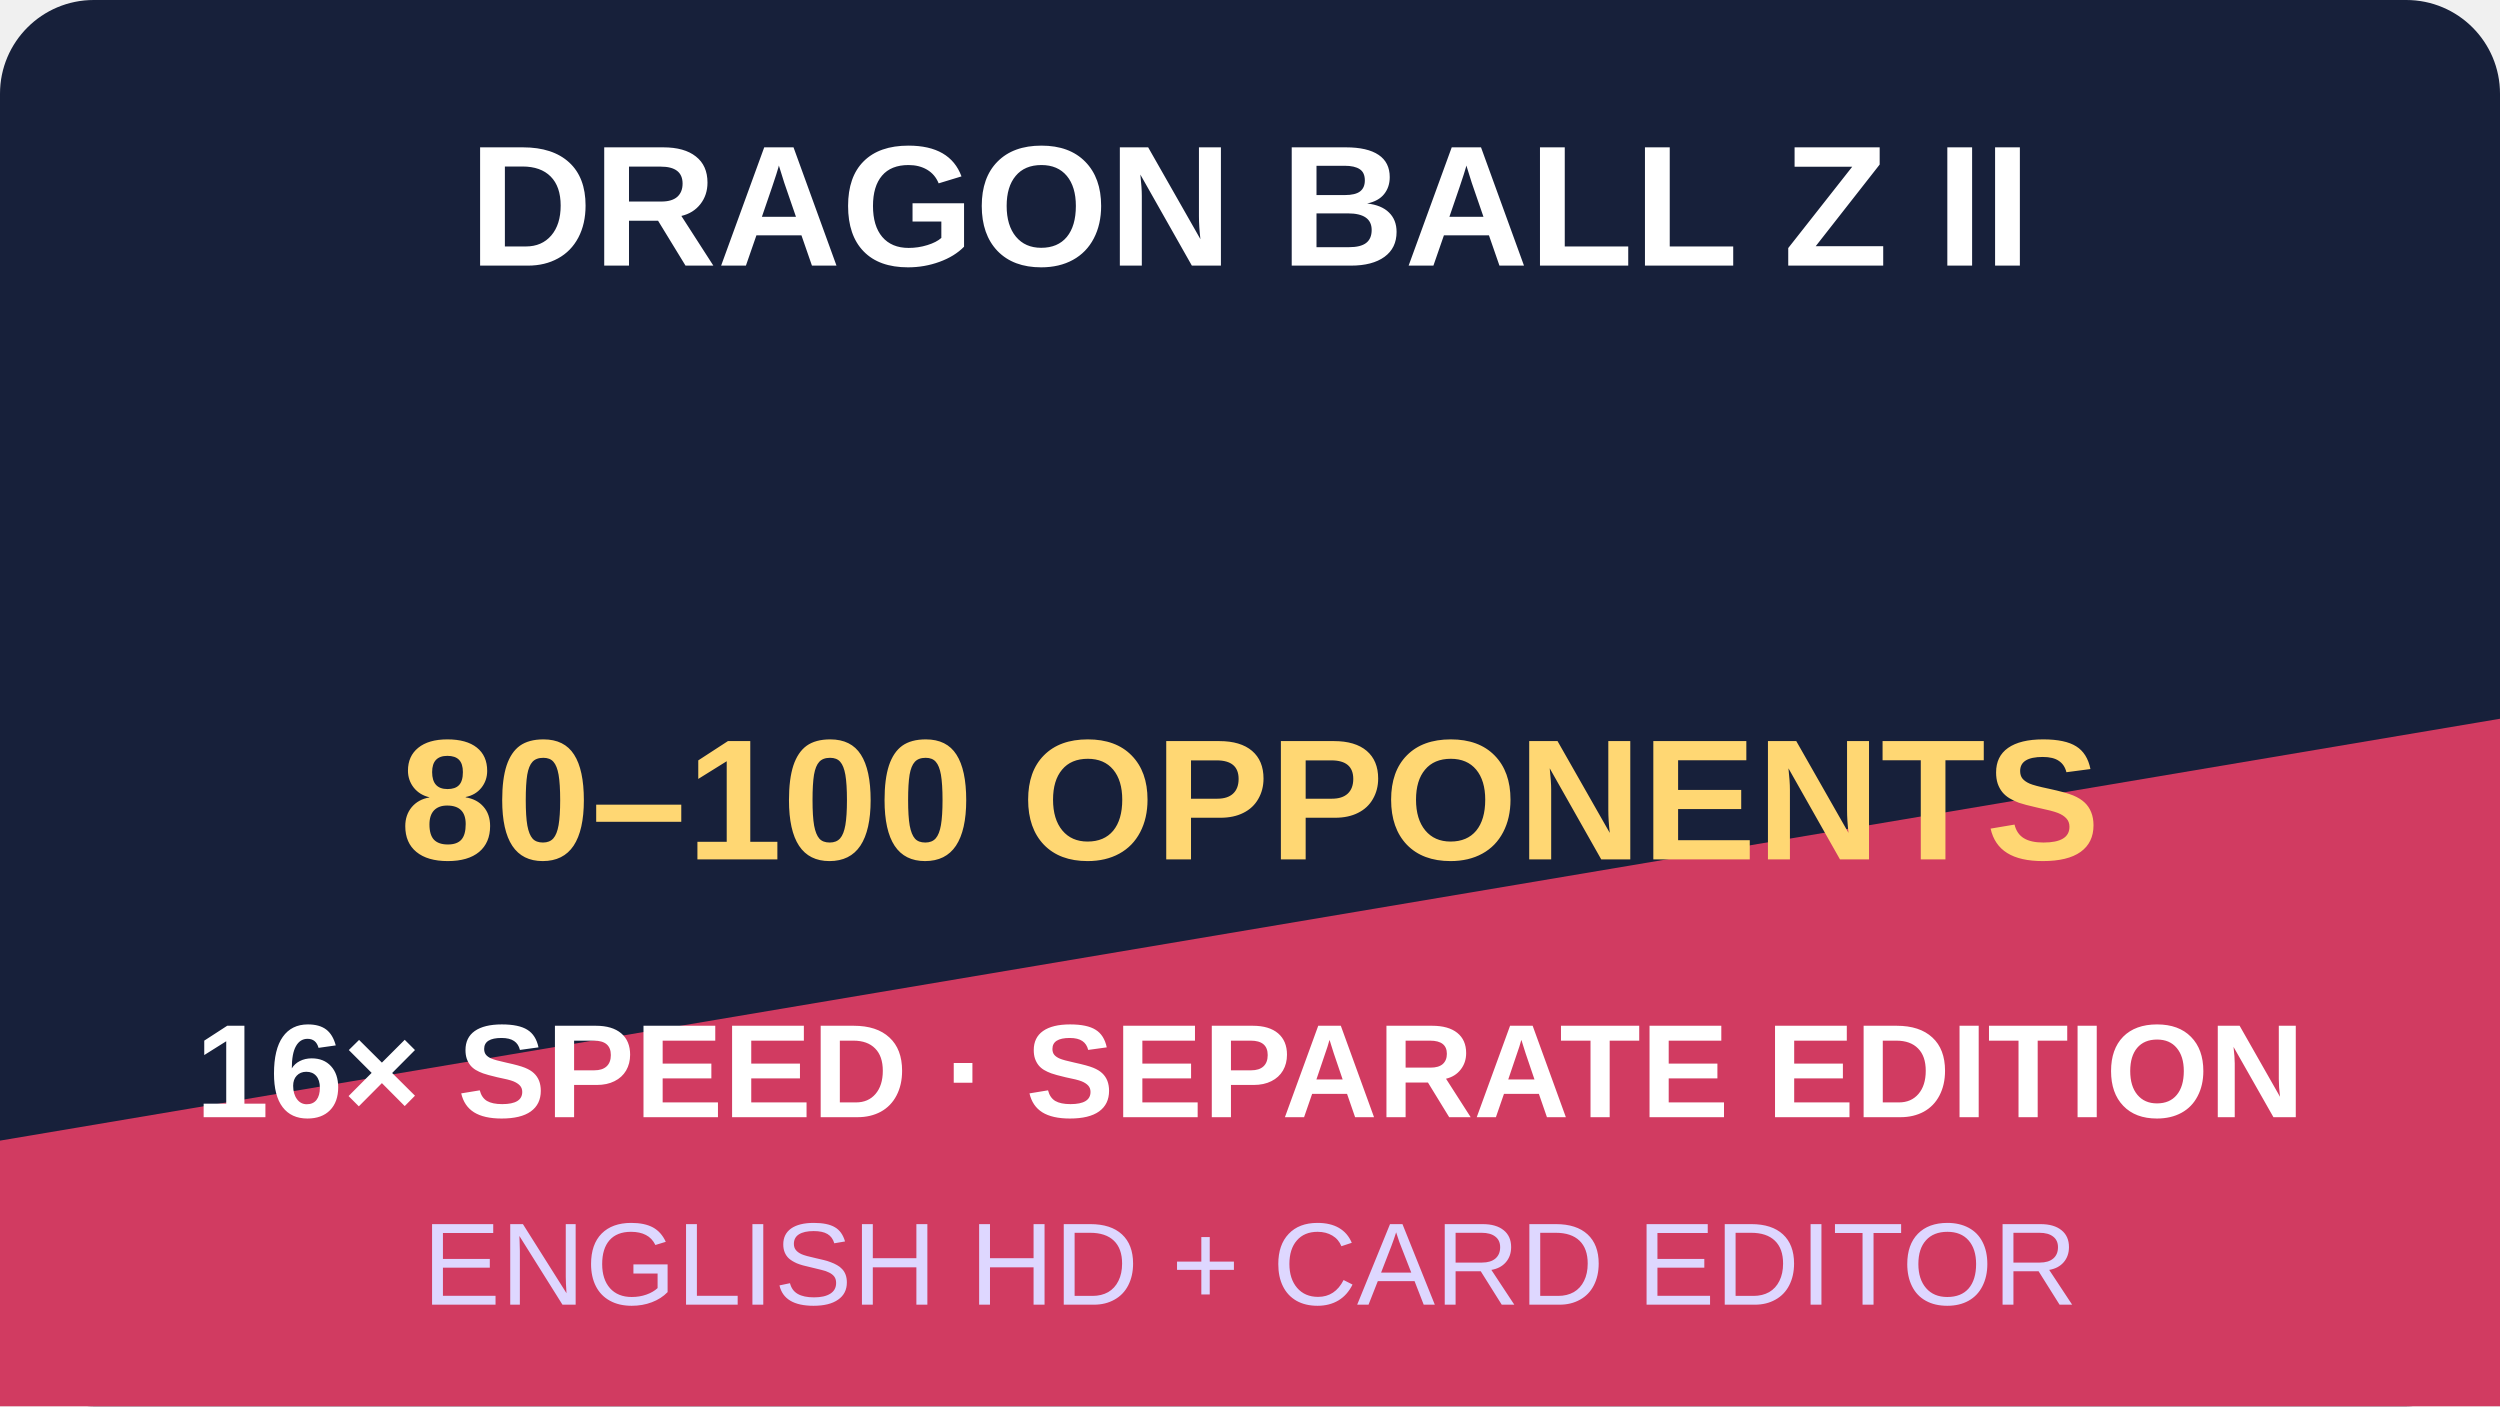
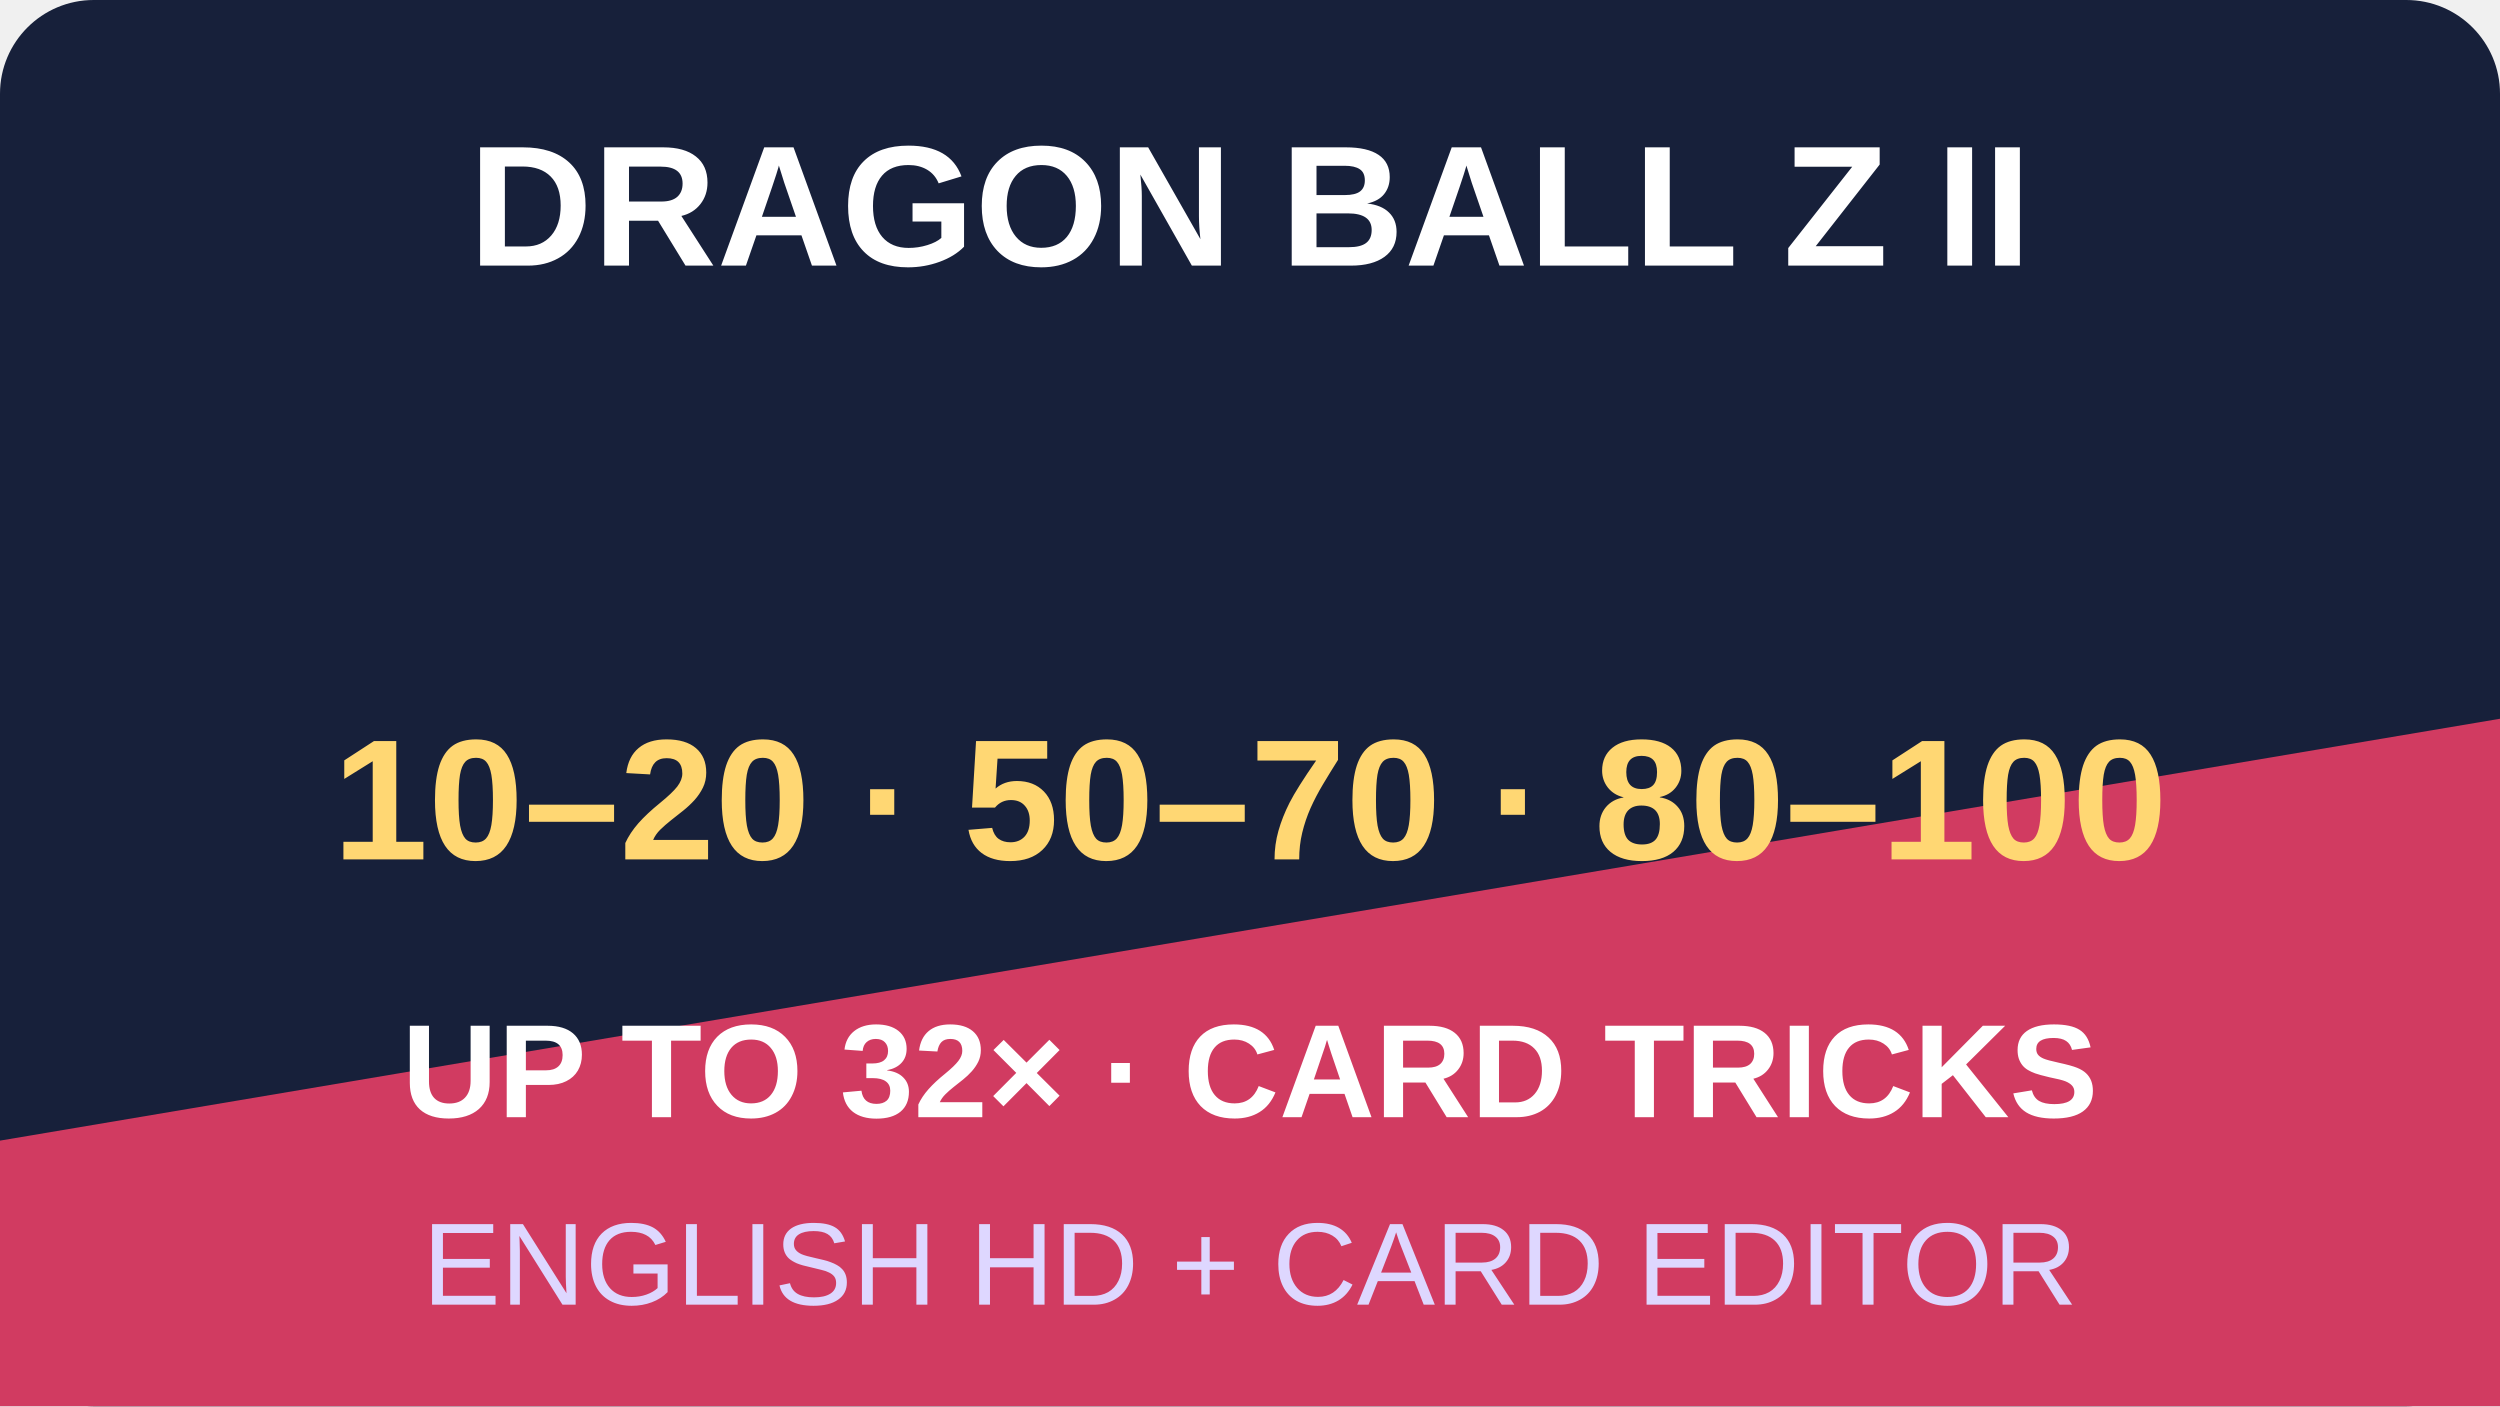
<svg xmlns="http://www.w3.org/2000/svg" width="320" height="180" viewBox="0 0 320 180">
  <rect width="320" height="180" rx="12" fill="#17203a" />
  <path d="M0 146 320 92v88H0" fill="#d13b61" />
  <text x="160" y="34" text-anchor="middle" fill="#fff" font-family="Arial,sans-serif" font-size="22" font-weight="bold">DRAGON BALL Z II</text>
-   <text x="160" y="110" text-anchor="middle" fill="#ffd773" font-family="Arial,sans-serif" font-size="22" font-weight="bold">80–100 OPPONENTS</text>
-   <text x="160" y="143" text-anchor="middle" fill="#fff" font-family="Arial,sans-serif" font-size="17" font-weight="bold">16× SPEED · SEPARATE EDITION</text>
+   <text x="160" y="110" text-anchor="middle" fill="#ffd773" font-family="Arial,sans-serif" font-size="22" font-weight="bold">10–20 · 50–70 · 80–100</text>
+   <text x="160" y="143" text-anchor="middle" fill="#fff" font-family="Arial,sans-serif" font-size="17" font-weight="bold">UP TO 32× · CARD TRICKS</text>
  <text x="160" y="167" text-anchor="middle" fill="#ded7ff" font-family="Arial,sans-serif" font-size="15">ENGLISH HD + CARD EDITOR</text>
</svg>
